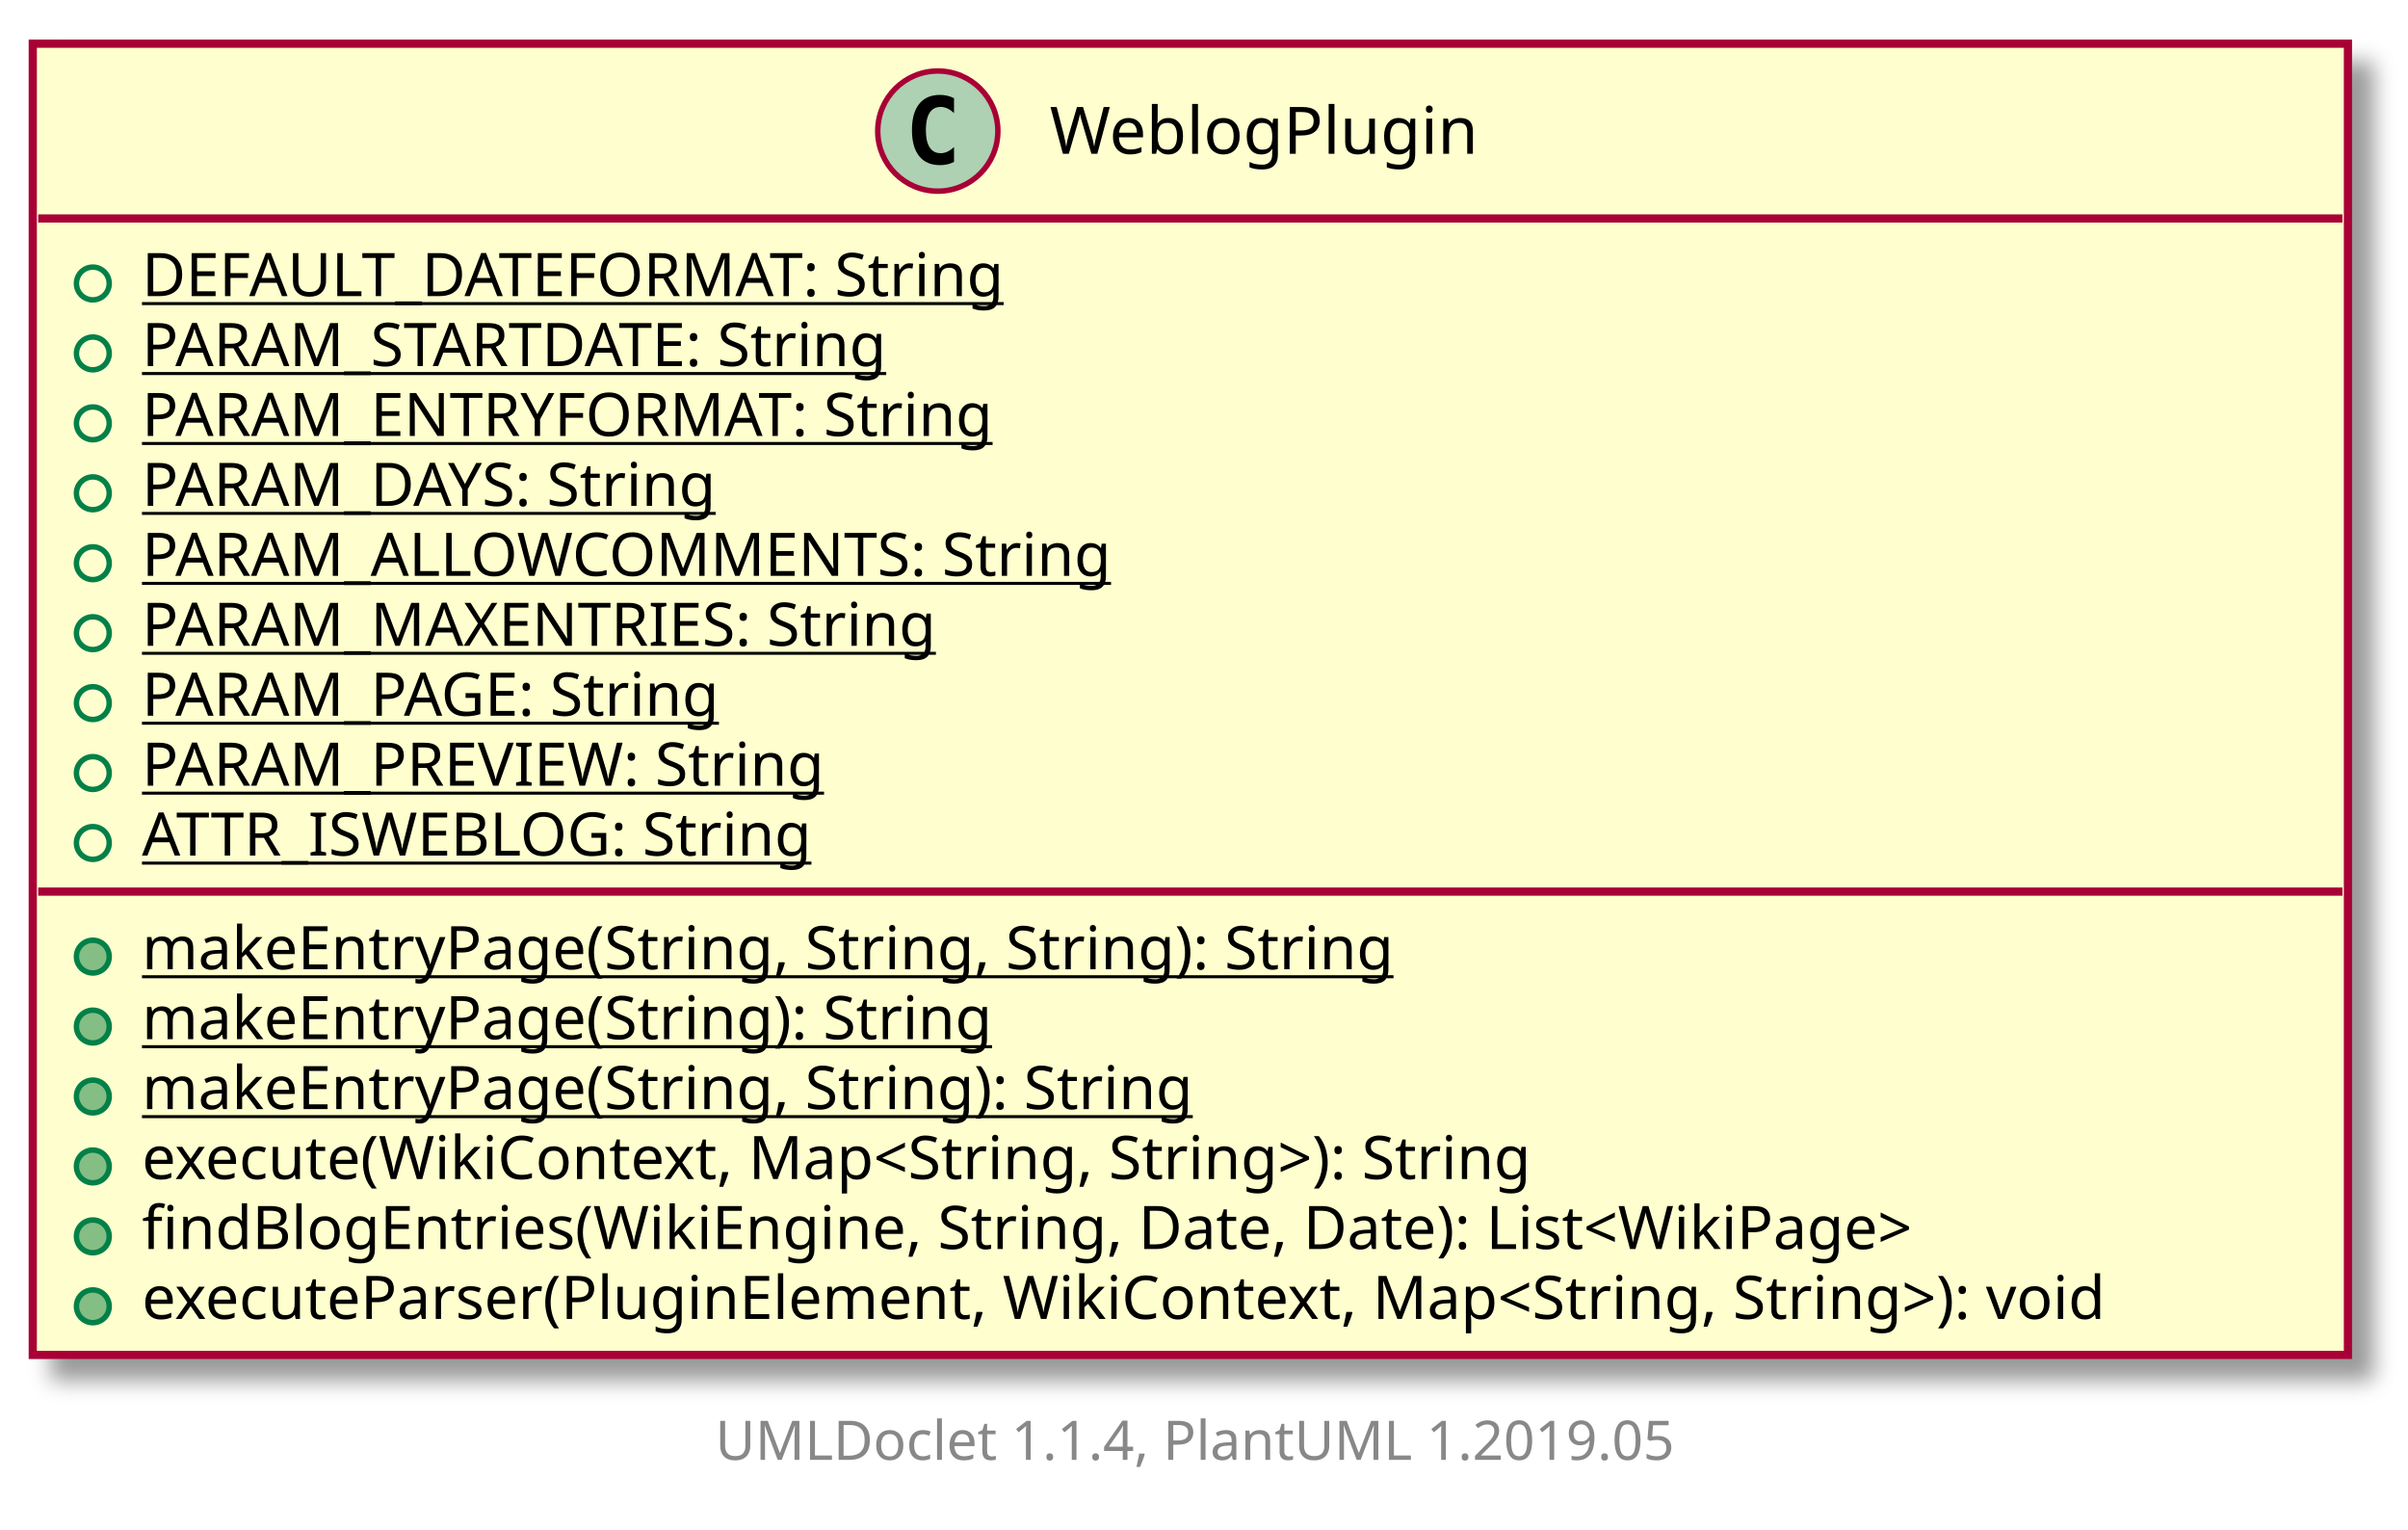
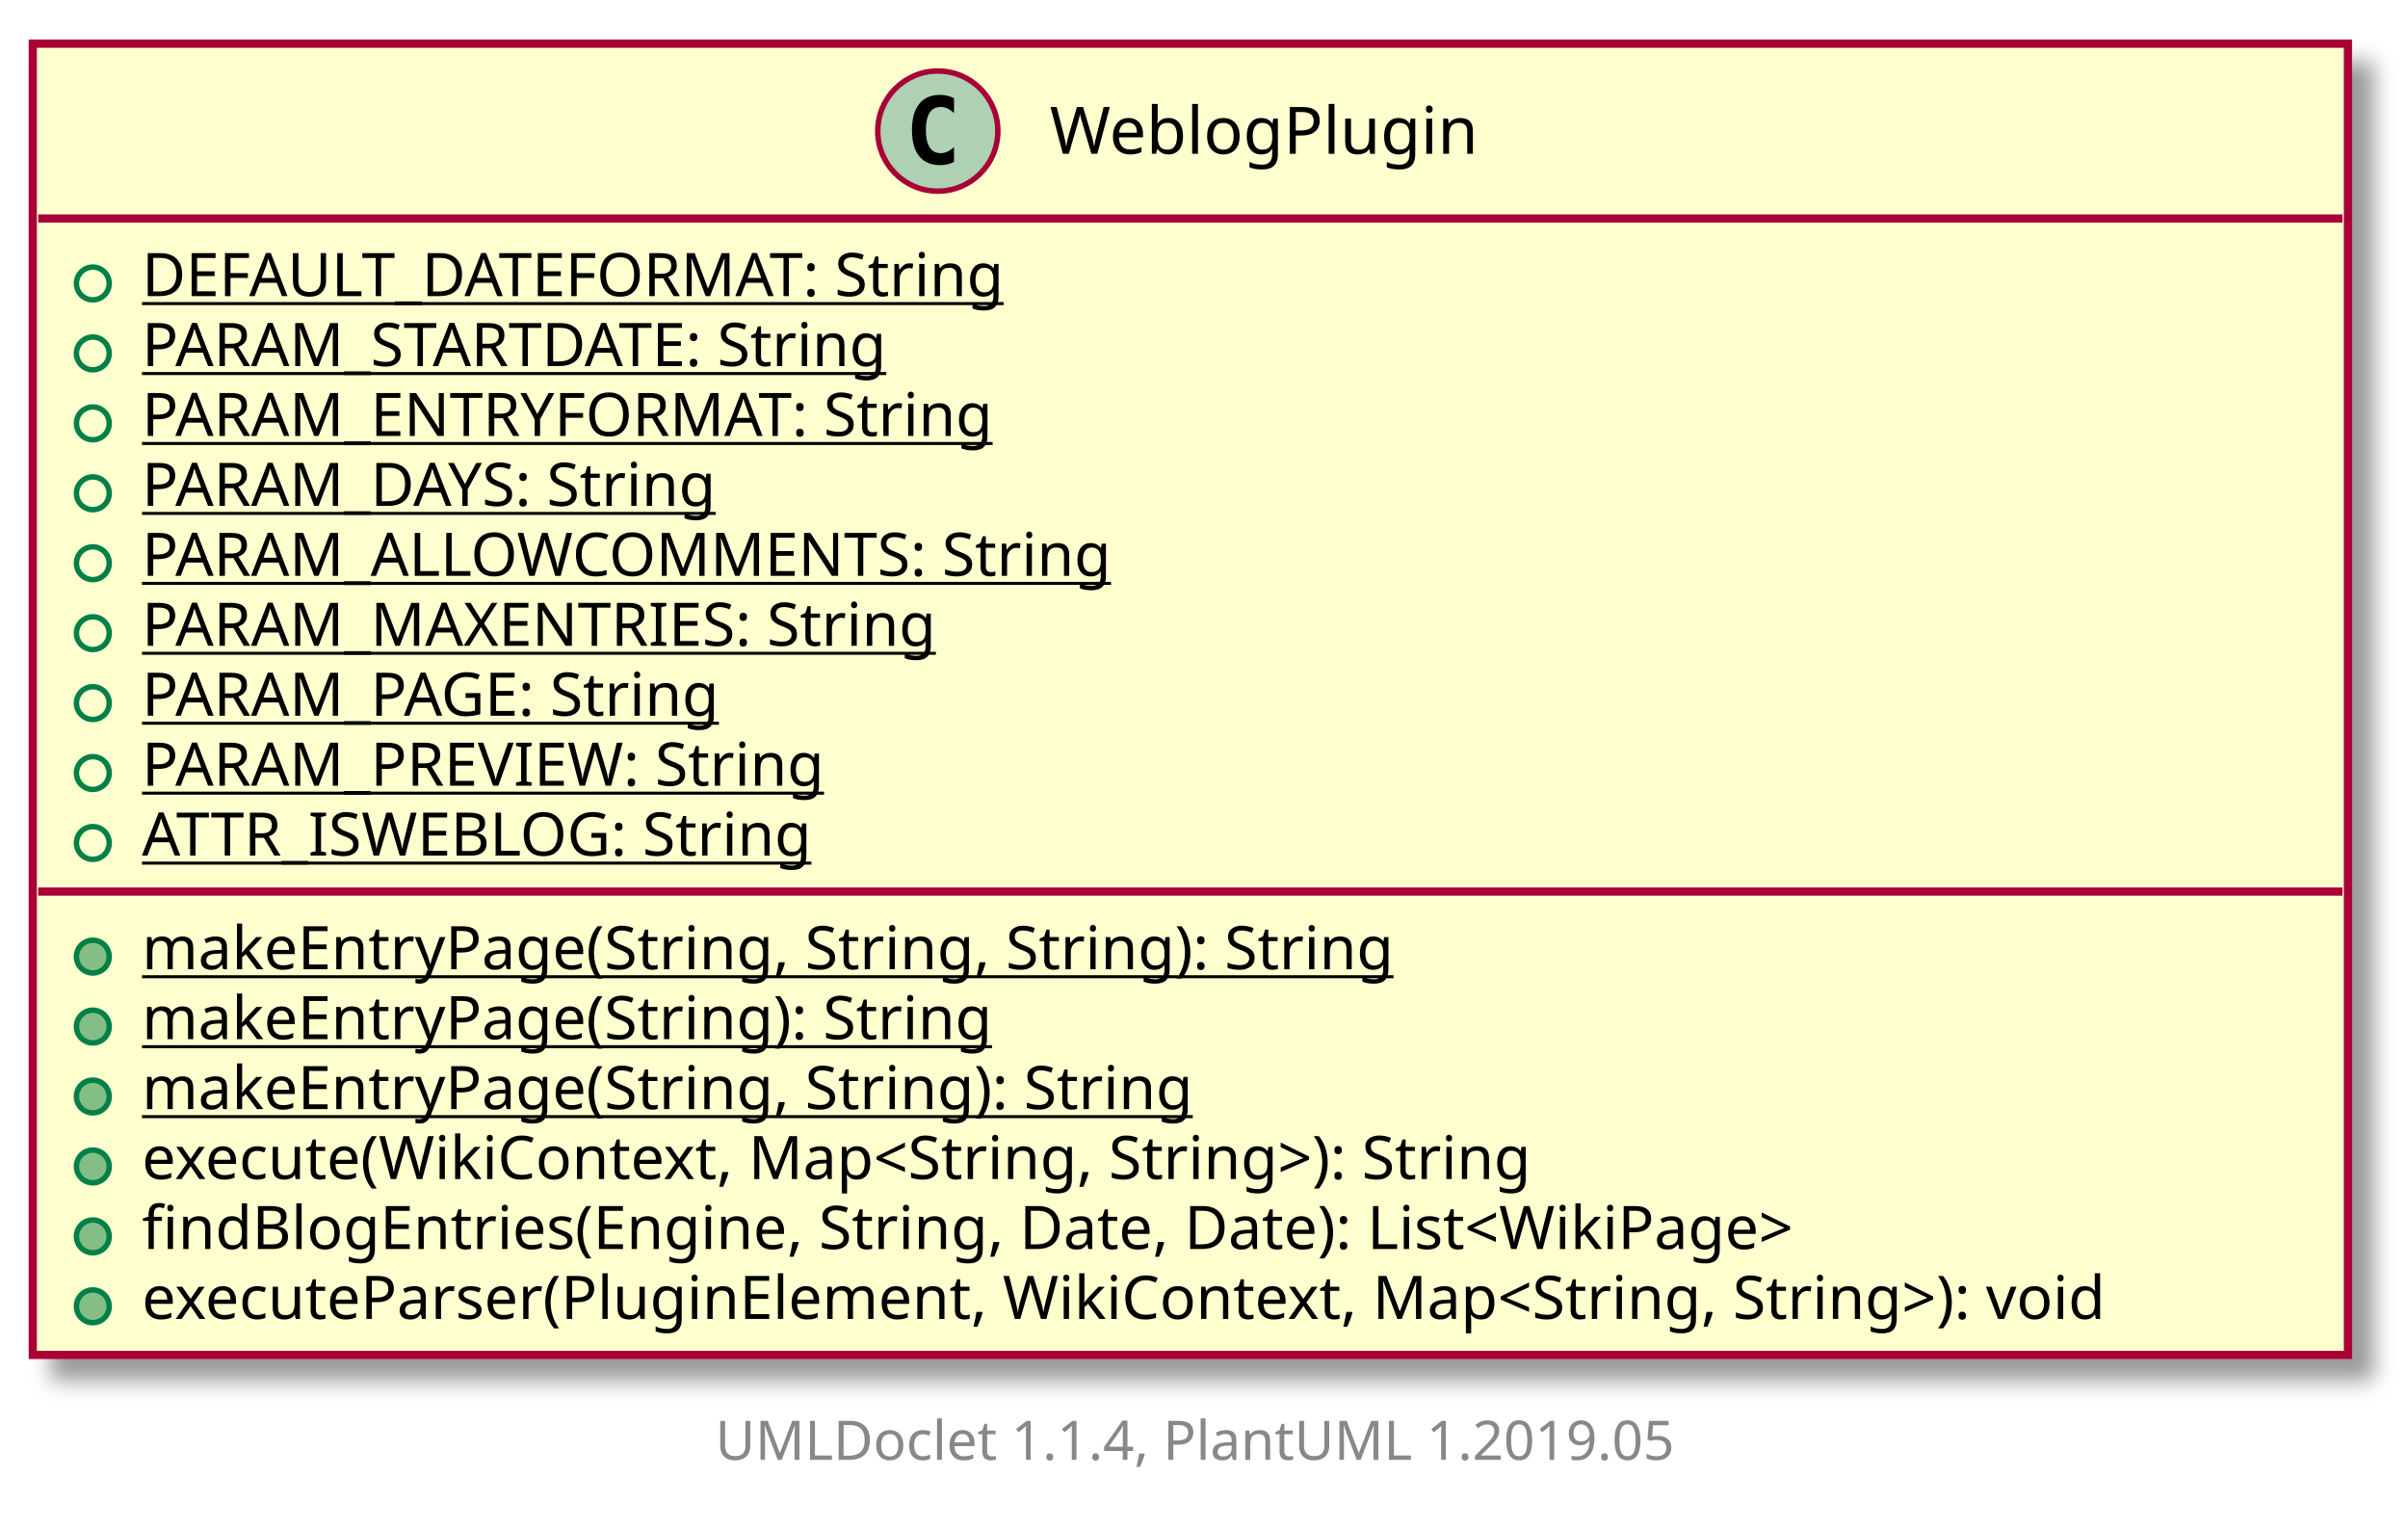
<svg xmlns="http://www.w3.org/2000/svg" xmlns:xlink="http://www.w3.org/1999/xlink" contentScriptType="application/ecmascript" contentStyleType="text/css" height="280px" preserveAspectRatio="none" style="width:441px;height:280px;" version="1.1" viewBox="0 0 441 280" width="441px" zoomAndPan="magnify">
  <defs>
-     <filter height="300%" id="f1cz398b7s7jr" width="300%" x="-1" y="-1">
+     <filter height="300%" id="f9px72h8nk613" width="300%" x="-1" y="-1">
      <feGaussianBlur result="blurOut" stdDeviation="2.0" />
      <feColorMatrix in="blurOut" result="blurOut2" type="matrix" values="0 0 0 0 0 0 0 0 0 0 0 0 0 0 0 0 0 0 .4 0" />
      <feOffset dx="4.0" dy="4.0" in="blurOut2" result="blurOut3" />
      <feBlend in="SourceGraphic" in2="blurOut3" mode="normal" />
    </filter>
  </defs>
  <g>
    <a href="WeblogPlugin.html" target="_top" xlink:actuate="onRequest" xlink:show="new" xlink:title="WeblogPlugin.html" xlink:type="simple">
-       <rect fill="#FEFECE" filter="url(#f1cz398b7s7jr)" height="240.07" id="WeblogPlugin" style="stroke: #A80036; stroke-width: 1.5;" width="424" x="6" y="8" />
+       <rect fill="#FEFECE" filter="url(#f9px72h8nk613)" height="240.07" id="WeblogPlugin" style="stroke: #A80036; stroke-width: 1.5;" width="424" x="6" y="8" />
      <ellipse cx="171.75" cy="24" fill="#ADD1B2" rx="11" ry="11" style="stroke: #A80036; stroke-width: 1.0;" />
      <path d="M174.719,29.641 Q174.141,29.938 173.5,30.086 Q172.859,30.234 172.156,30.234 Q169.656,30.234 168.336,28.586 Q167.016,26.938 167.016,23.812 Q167.016,20.688 168.336,19.031 Q169.656,17.375 172.156,17.375 Q172.859,17.375 173.508,17.531 Q174.156,17.688 174.719,17.984 L174.719,20.703 Q174.094,20.125 173.5,19.852 Q172.906,19.578 172.281,19.578 Q170.938,19.578 170.25,20.648 Q169.562,21.719 169.562,23.812 Q169.562,25.906 170.25,26.977 Q170.938,28.047 172.281,28.047 Q172.906,28.047 173.5,27.773 Q174.094,27.5 174.719,26.922 L174.719,29.641 Z " />
      <text fill="#000000" font-family="sans-serif" font-size="12" lengthAdjust="spacingAndGlyphs" textLength="84" x="192.25" y="28.154">WeblogPlugin</text>
      <line style="stroke: #A80036; stroke-width: 1.5;" x1="7" x2="429" y1="40" y2="40" />
      <ellipse cx="17" cy="51.902" fill="none" rx="3" ry="3" style="stroke: #038048; stroke-width: 1.0;" />
      <text fill="#000000" font-family="sans-serif" font-size="11" lengthAdjust="spacingAndGlyphs" text-decoration="underline" textLength="171" x="26" y="54.21">DEFAULT_DATEFORMAT: String</text>
      <ellipse cx="17" cy="64.707" fill="none" rx="3" ry="3" style="stroke: #038048; stroke-width: 1.0;" />
      <text fill="#000000" font-family="sans-serif" font-size="11" lengthAdjust="spacingAndGlyphs" text-decoration="underline" textLength="150" x="26" y="67.015">PARAM_STARTDATE: String</text>
      <ellipse cx="17" cy="77.512" fill="none" rx="3" ry="3" style="stroke: #038048; stroke-width: 1.0;" />
      <text fill="#000000" font-family="sans-serif" font-size="11" lengthAdjust="spacingAndGlyphs" text-decoration="underline" textLength="166" x="26" y="79.82">PARAM_ENTRYFORMAT: String</text>
      <ellipse cx="17" cy="90.316" fill="none" rx="3" ry="3" style="stroke: #038048; stroke-width: 1.0;" />
      <text fill="#000000" font-family="sans-serif" font-size="11" lengthAdjust="spacingAndGlyphs" text-decoration="underline" textLength="115" x="26" y="92.624">PARAM_DAYS: String</text>
      <ellipse cx="17" cy="103.121" fill="none" rx="3" ry="3" style="stroke: #038048; stroke-width: 1.0;" />
      <text fill="#000000" font-family="sans-serif" font-size="11" lengthAdjust="spacingAndGlyphs" text-decoration="underline" textLength="187" x="26" y="105.429">PARAM_ALLOWCOMMENTS: String</text>
      <ellipse cx="17" cy="115.926" fill="none" rx="3" ry="3" style="stroke: #038048; stroke-width: 1.0;" />
      <text fill="#000000" font-family="sans-serif" font-size="11" lengthAdjust="spacingAndGlyphs" text-decoration="underline" textLength="155" x="26" y="118.234">PARAM_MAXENTRIES: String</text>
      <ellipse cx="17" cy="128.731" fill="none" rx="3" ry="3" style="stroke: #038048; stroke-width: 1.0;" />
      <text fill="#000000" font-family="sans-serif" font-size="11" lengthAdjust="spacingAndGlyphs" text-decoration="underline" textLength="115" x="26" y="131.039">PARAM_PAGE: String</text>
      <ellipse cx="17" cy="141.535" fill="none" rx="3" ry="3" style="stroke: #038048; stroke-width: 1.0;" />
      <text fill="#000000" font-family="sans-serif" font-size="11" lengthAdjust="spacingAndGlyphs" text-decoration="underline" textLength="132" x="26" y="143.843">PARAM_PREVIEW: String</text>
      <ellipse cx="17" cy="154.34" fill="none" rx="3" ry="3" style="stroke: #038048; stroke-width: 1.0;" />
      <text fill="#000000" font-family="sans-serif" font-size="11" lengthAdjust="spacingAndGlyphs" text-decoration="underline" textLength="135" x="26" y="156.648">ATTR_ISWEBLOG: String</text>
      <line style="stroke: #A80036; stroke-width: 1.5;" x1="7" x2="429" y1="163.242" y2="163.242" />
      <ellipse cx="17" cy="175.144" fill="#84BE84" rx="3" ry="3" style="stroke: #038048; stroke-width: 1.0;" />
      <text fill="#000000" font-family="sans-serif" font-size="11" lengthAdjust="spacingAndGlyphs" text-decoration="underline" textLength="256" x="26" y="177.453">makeEntryPage(String, String, String): String</text>
      <ellipse cx="17" cy="187.949" fill="#84BE84" rx="3" ry="3" style="stroke: #038048; stroke-width: 1.0;" />
      <text fill="#000000" font-family="sans-serif" font-size="11" lengthAdjust="spacingAndGlyphs" text-decoration="underline" textLength="172" x="26" y="190.257">makeEntryPage(String): String</text>
      <ellipse cx="17" cy="200.754" fill="#84BE84" rx="3" ry="3" style="stroke: #038048; stroke-width: 1.0;" />
      <text fill="#000000" font-family="sans-serif" font-size="11" lengthAdjust="spacingAndGlyphs" text-decoration="underline" textLength="214" x="26" y="203.062">makeEntryPage(String, String): String</text>
      <ellipse cx="17" cy="213.559" fill="#84BE84" rx="3" ry="3" style="stroke: #038048; stroke-width: 1.0;" />
      <text fill="#000000" font-family="sans-serif" font-size="11" lengthAdjust="spacingAndGlyphs" textLength="283" x="26" y="215.867">execute(WikiContext, Map&lt;String, String&gt;): String</text>
      <ellipse cx="17" cy="226.363" fill="#84BE84" rx="3" ry="3" style="stroke: #038048; stroke-width: 1.0;" />
-       <text fill="#000000" font-family="sans-serif" font-size="11" lengthAdjust="spacingAndGlyphs" textLength="358" x="26" y="228.671">findBlogEntries(WikiEngine, String, Date, Date): List&lt;WikiPage&gt;</text>
+       <text fill="#000000" font-family="sans-serif" font-size="11" lengthAdjust="spacingAndGlyphs" textLength="337" x="26" y="228.671">findBlogEntries(Engine, String, Date, Date): List&lt;WikiPage&gt;</text>
      <ellipse cx="17" cy="239.168" fill="#84BE84" rx="3" ry="3" style="stroke: #038048; stroke-width: 1.0;" />
      <text fill="#000000" font-family="sans-serif" font-size="11" lengthAdjust="spacingAndGlyphs" textLength="398" x="26" y="241.476">executeParser(PluginElement, WikiContext, Map&lt;String, String&gt;): void</text>
    </a>
    <text fill="#888888" font-family="sans-serif" font-size="10" lengthAdjust="spacingAndGlyphs" textLength="186" x="131" y="267.282">UMLDoclet 1.1.4, PlantUML 1.2019.05</text>
  </g>
</svg>
